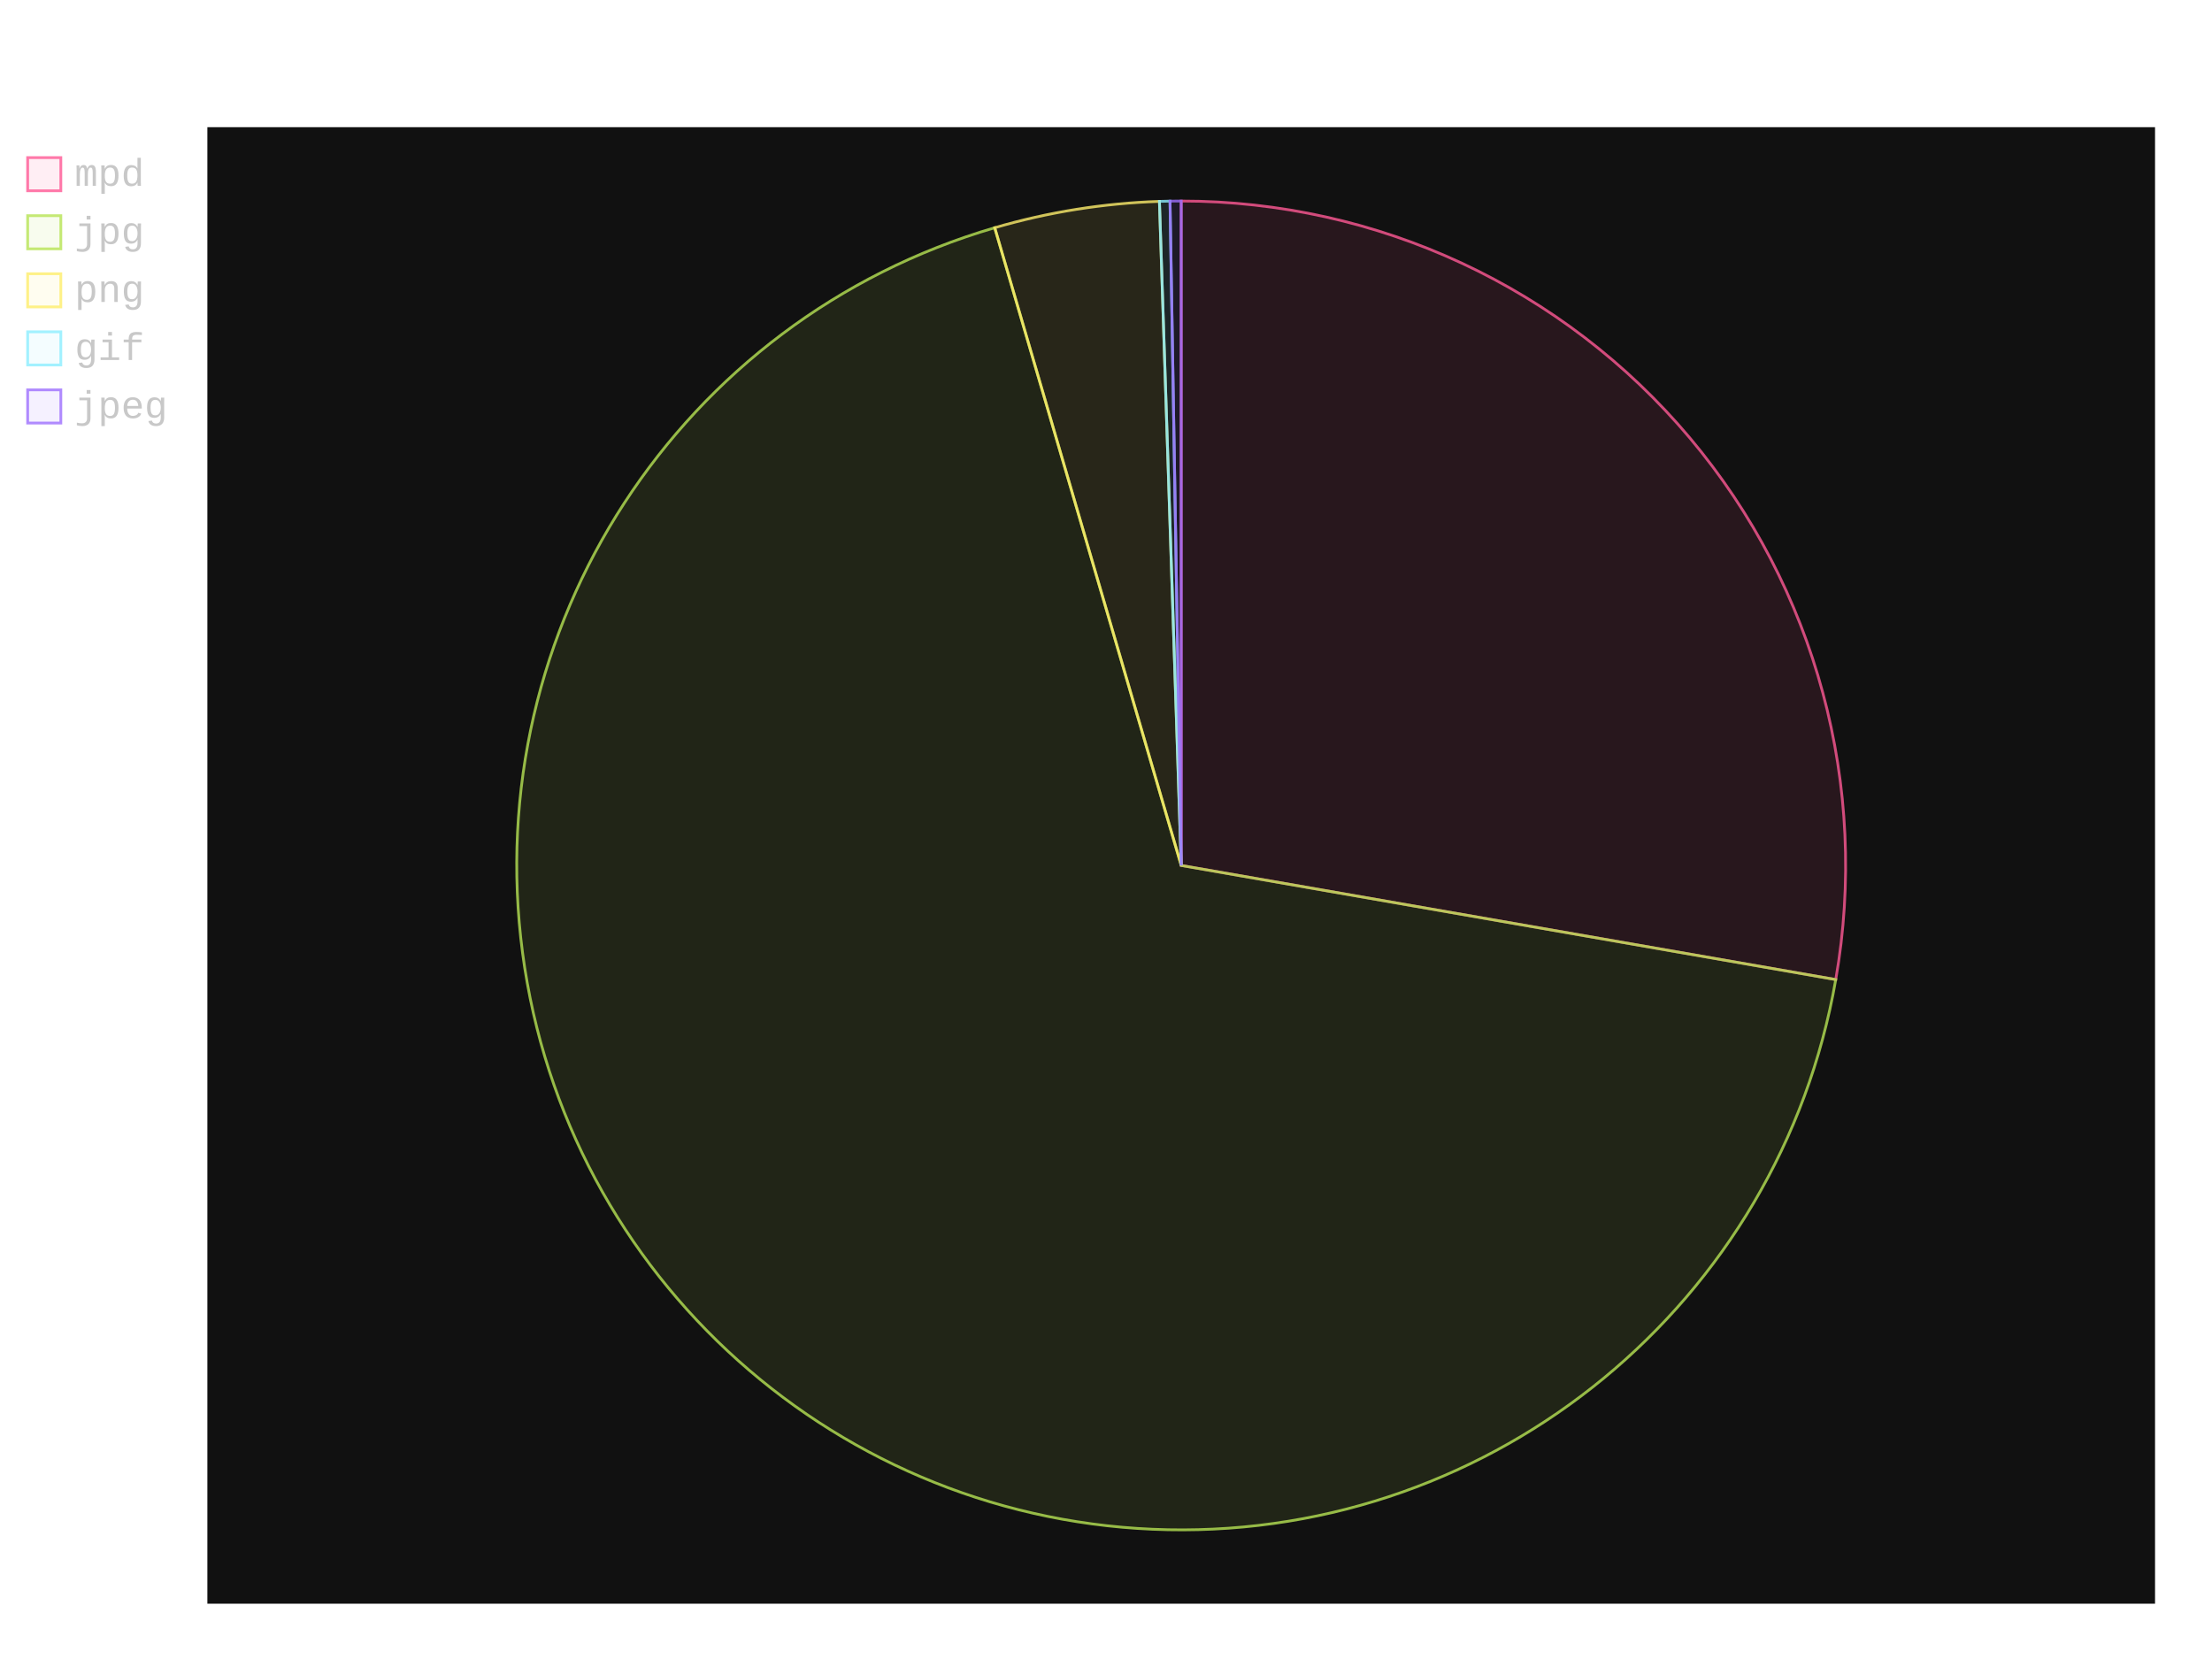
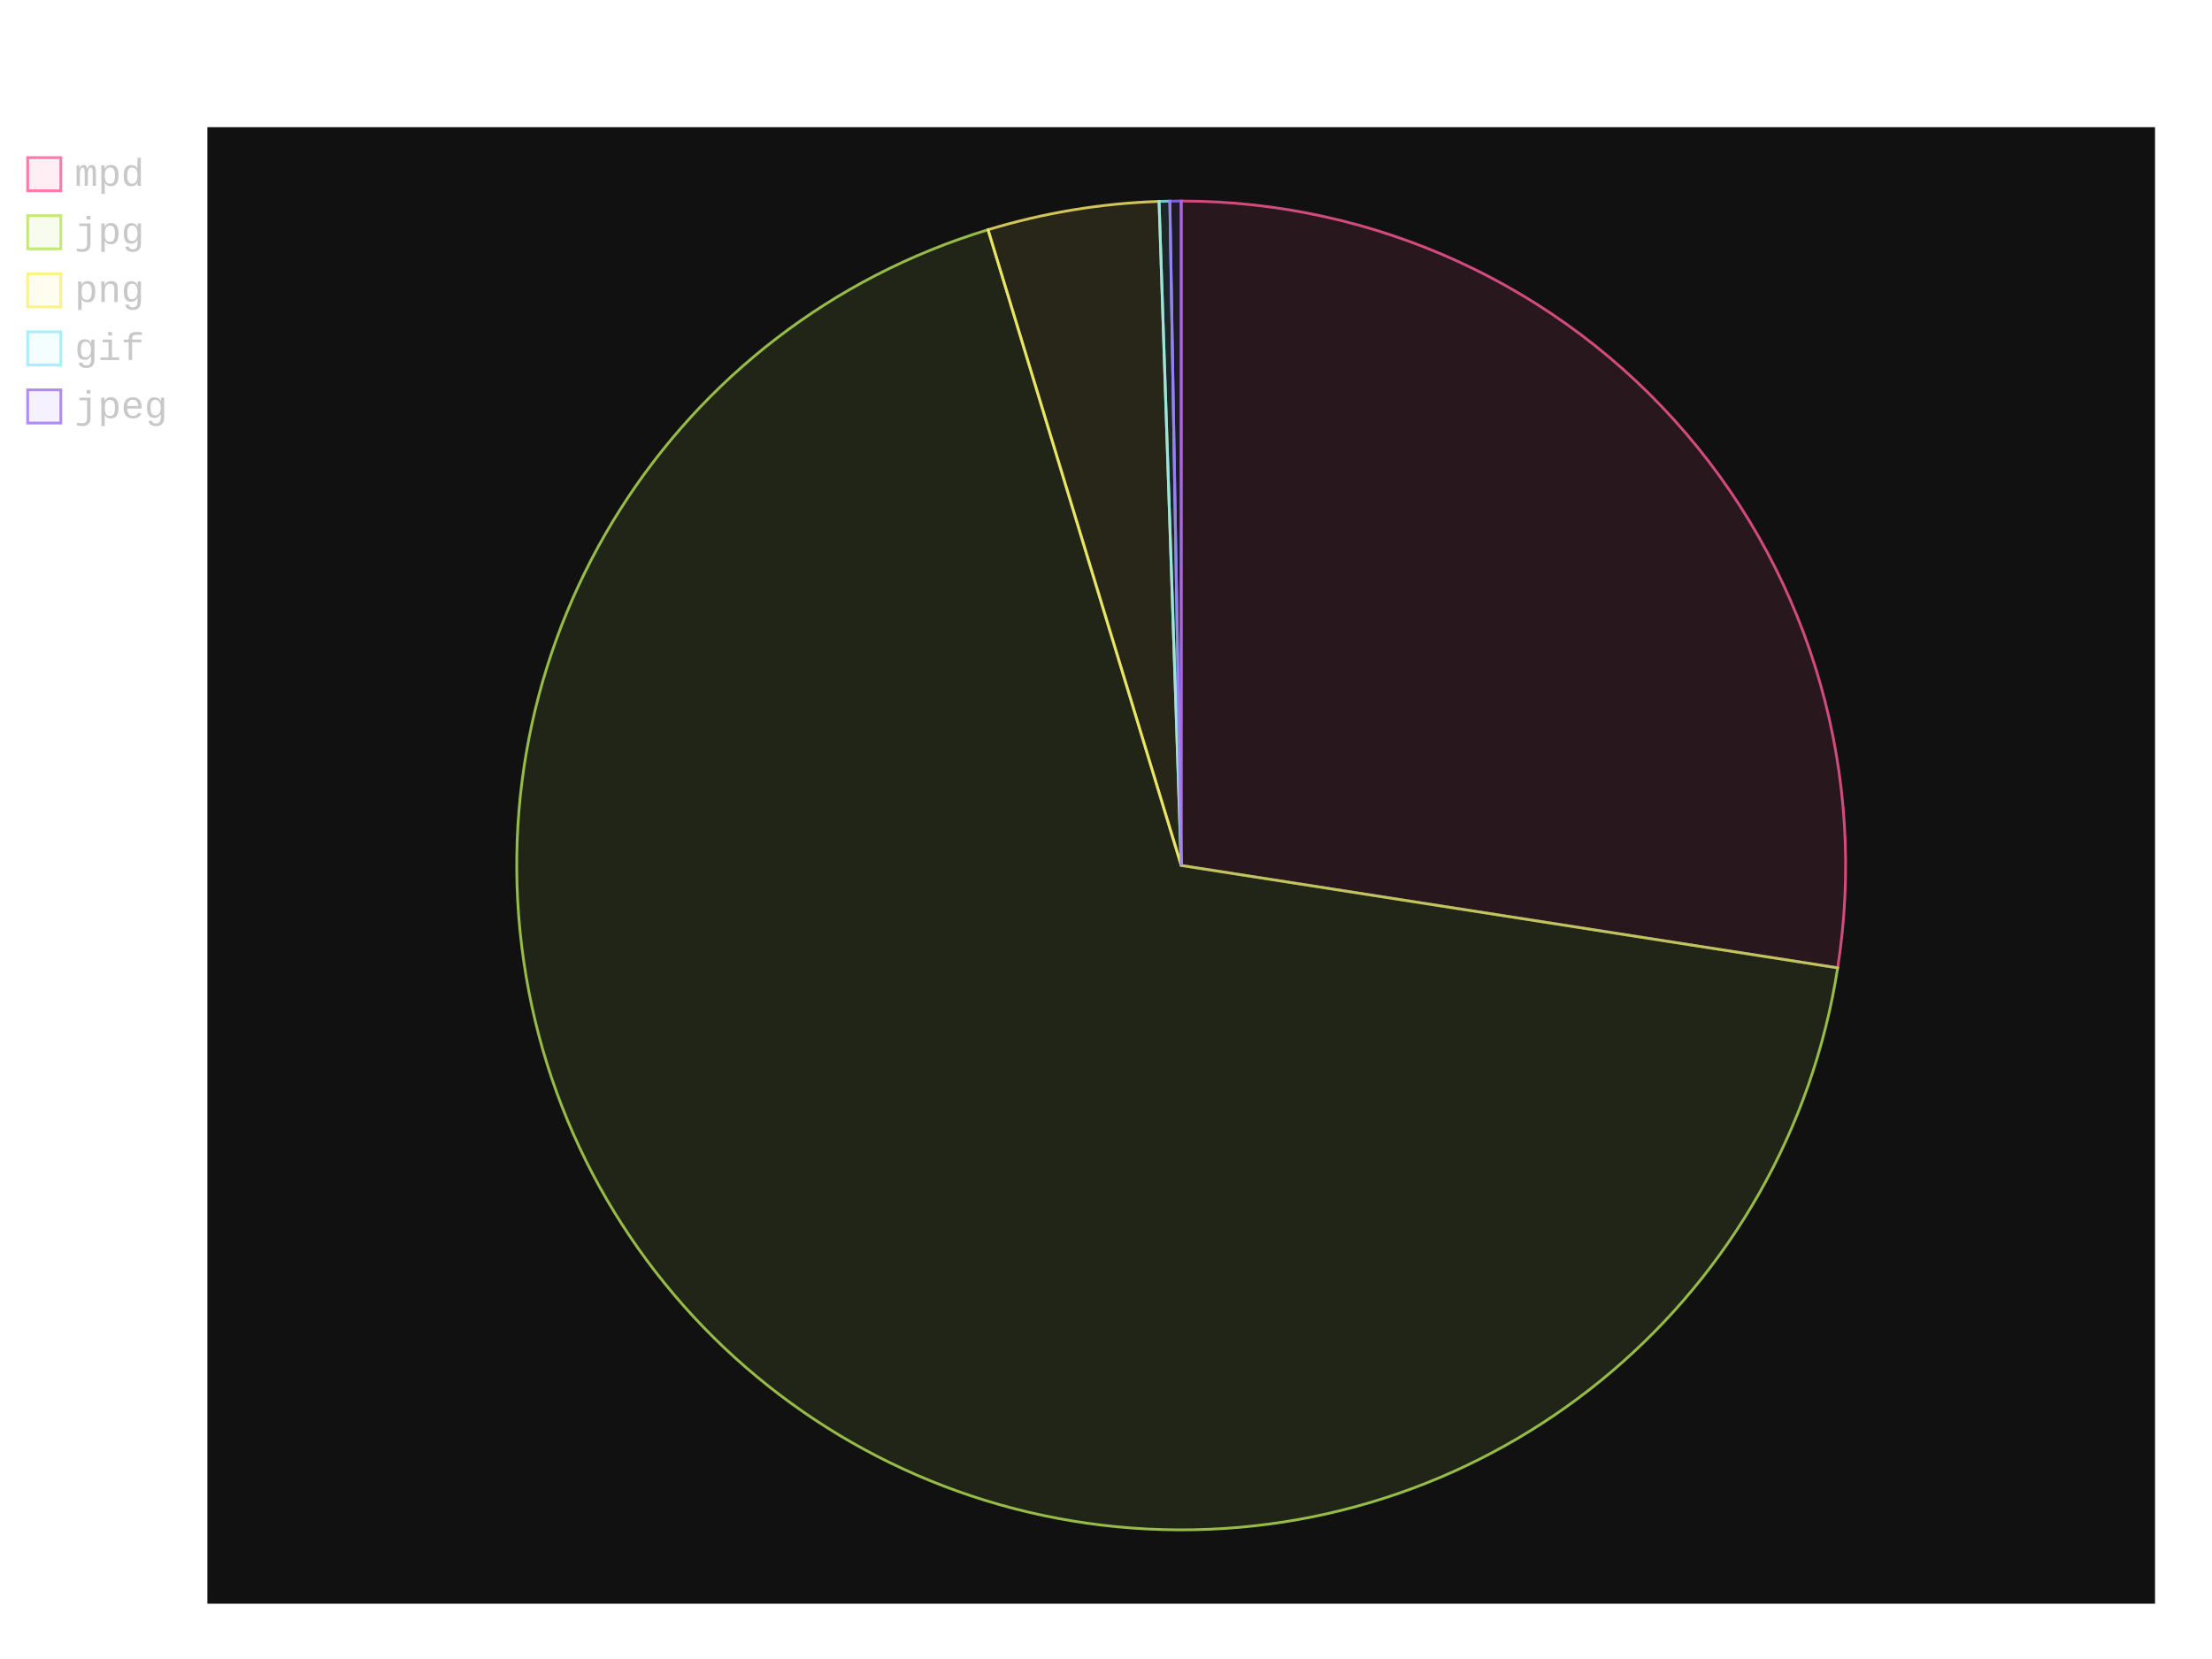
- <svg xmlns="http://www.w3.org/2000/svg" id="chart-f55357d9-793c-4dc6-a769-127d39ad2681" class="pygal-chart" viewBox="0 0 800 600">
+ <svg xmlns="http://www.w3.org/2000/svg" id="chart-aea0b255-f526-44dd-9e26-2255c3b7beea" class="pygal-chart" viewBox="0 0 800 600">
  <defs>
-     <style type="text/css">#chart-f55357d9-793c-4dc6-a769-127d39ad2681{-webkit-user-select:none;-webkit-font-smoothing:antialiased;font-family:Consolas,"Liberation Mono",Menlo,Courier,monospace}#chart-f55357d9-793c-4dc6-a769-127d39ad2681 .title{font-family:Consolas,"Liberation Mono",Menlo,Courier,monospace;font-size:16px}#chart-f55357d9-793c-4dc6-a769-127d39ad2681 .legends .legend text{font-family:Consolas,"Liberation Mono",Menlo,Courier,monospace;font-size:14px}#chart-f55357d9-793c-4dc6-a769-127d39ad2681 .axis text{font-family:Consolas,"Liberation Mono",Menlo,Courier,monospace;font-size:10px}#chart-f55357d9-793c-4dc6-a769-127d39ad2681 .axis text.major{font-family:Consolas,"Liberation Mono",Menlo,Courier,monospace;font-size:10px}#chart-f55357d9-793c-4dc6-a769-127d39ad2681 .text-overlay text.value{font-family:Consolas,"Liberation Mono",Menlo,Courier,monospace;font-size:16px}#chart-f55357d9-793c-4dc6-a769-127d39ad2681 .text-overlay text.label{font-family:Consolas,"Liberation Mono",Menlo,Courier,monospace;font-size:10px}#chart-f55357d9-793c-4dc6-a769-127d39ad2681 .tooltip{font-family:Consolas,"Liberation Mono",Menlo,Courier,monospace;font-size:14px}#chart-f55357d9-793c-4dc6-a769-127d39ad2681 text.no_data{font-family:Consolas,"Liberation Mono",Menlo,Courier,monospace;font-size:64px}
- #chart-f55357d9-793c-4dc6-a769-127d39ad2681{background-color:rgba(0,0,0,0)}#chart-f55357d9-793c-4dc6-a769-127d39ad2681 path,#chart-f55357d9-793c-4dc6-a769-127d39ad2681 line,#chart-f55357d9-793c-4dc6-a769-127d39ad2681 rect,#chart-f55357d9-793c-4dc6-a769-127d39ad2681 circle{-webkit-transition:0.3s ease-out;-moz-transition:0.3s ease-out;transition:0.3s ease-out}#chart-f55357d9-793c-4dc6-a769-127d39ad2681 .graph &gt; .background{fill:rgba(0,0,0,0)}#chart-f55357d9-793c-4dc6-a769-127d39ad2681 .plot &gt; .background{fill:#111}#chart-f55357d9-793c-4dc6-a769-127d39ad2681 .graph{fill:rgba(200,200,200,1)}#chart-f55357d9-793c-4dc6-a769-127d39ad2681 text.no_data{fill:rgba(255,255,255,1)}#chart-f55357d9-793c-4dc6-a769-127d39ad2681 .title{fill:rgba(255,255,255,1)}#chart-f55357d9-793c-4dc6-a769-127d39ad2681 .legends .legend text{fill:rgba(200,200,200,1)}#chart-f55357d9-793c-4dc6-a769-127d39ad2681 .legends .legend:hover text{fill:rgba(255,255,255,1)}#chart-f55357d9-793c-4dc6-a769-127d39ad2681 .axis .line{stroke:rgba(255,255,255,1)}#chart-f55357d9-793c-4dc6-a769-127d39ad2681 .axis .guide.line{stroke:#555}#chart-f55357d9-793c-4dc6-a769-127d39ad2681 .axis .major.line{stroke:rgba(200,200,200,1)}#chart-f55357d9-793c-4dc6-a769-127d39ad2681 .axis text.major{fill:rgba(255,255,255,1)}#chart-f55357d9-793c-4dc6-a769-127d39ad2681 .axis.y .guides:hover .guide.line,#chart-f55357d9-793c-4dc6-a769-127d39ad2681 .line-graph .axis.x .guides:hover .guide.line,#chart-f55357d9-793c-4dc6-a769-127d39ad2681 .stackedline-graph .axis.x .guides:hover .guide.line,#chart-f55357d9-793c-4dc6-a769-127d39ad2681 .xy-graph .axis.x .guides:hover .guide.line{stroke:rgba(255,255,255,1)}#chart-f55357d9-793c-4dc6-a769-127d39ad2681 .axis .guides:hover text{fill:rgba(255,255,255,1)}#chart-f55357d9-793c-4dc6-a769-127d39ad2681 .reactive{fill-opacity:.1;stroke-opacity:.8;stroke-width:1}#chart-f55357d9-793c-4dc6-a769-127d39ad2681 .ci{stroke:rgba(200,200,200,1)}#chart-f55357d9-793c-4dc6-a769-127d39ad2681 .reactive.active,#chart-f55357d9-793c-4dc6-a769-127d39ad2681 .active .reactive{fill-opacity:.75;stroke-opacity:.9;stroke-width:4}#chart-f55357d9-793c-4dc6-a769-127d39ad2681 .ci .reactive.active{stroke-width:1.5}#chart-f55357d9-793c-4dc6-a769-127d39ad2681 .series text{fill:rgba(255,255,255,1)}#chart-f55357d9-793c-4dc6-a769-127d39ad2681 .tooltip rect{fill:#111;stroke:rgba(255,255,255,1);-webkit-transition:opacity 0.3s ease-out;-moz-transition:opacity 0.3s ease-out;transition:opacity 0.3s ease-out}#chart-f55357d9-793c-4dc6-a769-127d39ad2681 .tooltip .label{fill:rgba(200,200,200,1)}#chart-f55357d9-793c-4dc6-a769-127d39ad2681 .tooltip .label{fill:rgba(200,200,200,1)}#chart-f55357d9-793c-4dc6-a769-127d39ad2681 .tooltip .legend{font-size:.8em;fill:#555}#chart-f55357d9-793c-4dc6-a769-127d39ad2681 .tooltip .x_label{font-size:.6em;fill:rgba(255,255,255,1)}#chart-f55357d9-793c-4dc6-a769-127d39ad2681 .tooltip .xlink{font-size:.5em;text-decoration:underline}#chart-f55357d9-793c-4dc6-a769-127d39ad2681 .tooltip .value{font-size:1.5em}#chart-f55357d9-793c-4dc6-a769-127d39ad2681 .bound{font-size:.5em}#chart-f55357d9-793c-4dc6-a769-127d39ad2681 .max-value{font-size:.75em;fill:#555}#chart-f55357d9-793c-4dc6-a769-127d39ad2681 .map-element{fill:#111;stroke:#555 !important}#chart-f55357d9-793c-4dc6-a769-127d39ad2681 .map-element .reactive{fill-opacity:inherit;stroke-opacity:inherit}#chart-f55357d9-793c-4dc6-a769-127d39ad2681 .color-0,#chart-f55357d9-793c-4dc6-a769-127d39ad2681 .color-0 a:visited{stroke:#ff5995;fill:#ff5995}#chart-f55357d9-793c-4dc6-a769-127d39ad2681 .color-1,#chart-f55357d9-793c-4dc6-a769-127d39ad2681 .color-1 a:visited{stroke:#b6e354;fill:#b6e354}#chart-f55357d9-793c-4dc6-a769-127d39ad2681 .color-2,#chart-f55357d9-793c-4dc6-a769-127d39ad2681 .color-2 a:visited{stroke:#feed6c;fill:#feed6c}#chart-f55357d9-793c-4dc6-a769-127d39ad2681 .color-3,#chart-f55357d9-793c-4dc6-a769-127d39ad2681 .color-3 a:visited{stroke:#8cedff;fill:#8cedff}#chart-f55357d9-793c-4dc6-a769-127d39ad2681 .color-4,#chart-f55357d9-793c-4dc6-a769-127d39ad2681 .color-4 a:visited{stroke:#9e6ffe;fill:#9e6ffe}#chart-f55357d9-793c-4dc6-a769-127d39ad2681 .text-overlay .color-0 text{fill:black}#chart-f55357d9-793c-4dc6-a769-127d39ad2681 .text-overlay .color-1 text{fill:black}#chart-f55357d9-793c-4dc6-a769-127d39ad2681 .text-overlay .color-2 text{fill:black}#chart-f55357d9-793c-4dc6-a769-127d39ad2681 .text-overlay .color-3 text{fill:black}#chart-f55357d9-793c-4dc6-a769-127d39ad2681 .text-overlay .color-4 text{fill:black}
- #chart-f55357d9-793c-4dc6-a769-127d39ad2681 text.no_data{text-anchor:middle}#chart-f55357d9-793c-4dc6-a769-127d39ad2681 .guide.line{fill:none}#chart-f55357d9-793c-4dc6-a769-127d39ad2681 .centered{text-anchor:middle}#chart-f55357d9-793c-4dc6-a769-127d39ad2681 .title{text-anchor:middle}#chart-f55357d9-793c-4dc6-a769-127d39ad2681 .legends .legend text{fill-opacity:1}#chart-f55357d9-793c-4dc6-a769-127d39ad2681 .axis.x text{text-anchor:middle}#chart-f55357d9-793c-4dc6-a769-127d39ad2681 .axis.x:not(.web) text[transform]{text-anchor:start}#chart-f55357d9-793c-4dc6-a769-127d39ad2681 .axis.x:not(.web) text[transform].backwards{text-anchor:end}#chart-f55357d9-793c-4dc6-a769-127d39ad2681 .axis.y text{text-anchor:end}#chart-f55357d9-793c-4dc6-a769-127d39ad2681 .axis.y text[transform].backwards{text-anchor:start}#chart-f55357d9-793c-4dc6-a769-127d39ad2681 .axis.y2 text{text-anchor:start}#chart-f55357d9-793c-4dc6-a769-127d39ad2681 .axis.y2 text[transform].backwards{text-anchor:end}#chart-f55357d9-793c-4dc6-a769-127d39ad2681 .axis .guide.line{stroke-dasharray:4,4;stroke:black}#chart-f55357d9-793c-4dc6-a769-127d39ad2681 .axis .major.guide.line{stroke-dasharray:6,6;stroke:black}#chart-f55357d9-793c-4dc6-a769-127d39ad2681 .horizontal .axis.y .guide.line,#chart-f55357d9-793c-4dc6-a769-127d39ad2681 .horizontal .axis.y2 .guide.line,#chart-f55357d9-793c-4dc6-a769-127d39ad2681 .vertical .axis.x .guide.line{opacity:0}#chart-f55357d9-793c-4dc6-a769-127d39ad2681 .horizontal .axis.always_show .guide.line,#chart-f55357d9-793c-4dc6-a769-127d39ad2681 .vertical .axis.always_show .guide.line{opacity:1 !important}#chart-f55357d9-793c-4dc6-a769-127d39ad2681 .axis.y .guides:hover .guide.line,#chart-f55357d9-793c-4dc6-a769-127d39ad2681 .axis.y2 .guides:hover .guide.line,#chart-f55357d9-793c-4dc6-a769-127d39ad2681 .axis.x .guides:hover .guide.line{opacity:1}#chart-f55357d9-793c-4dc6-a769-127d39ad2681 .axis .guides:hover text{opacity:1}#chart-f55357d9-793c-4dc6-a769-127d39ad2681 .nofill{fill:none}#chart-f55357d9-793c-4dc6-a769-127d39ad2681 .subtle-fill{fill-opacity:.2}#chart-f55357d9-793c-4dc6-a769-127d39ad2681 .dot{stroke-width:1px;fill-opacity:1;stroke-opacity:1}#chart-f55357d9-793c-4dc6-a769-127d39ad2681 .dot.active{stroke-width:5px}#chart-f55357d9-793c-4dc6-a769-127d39ad2681 .dot.negative{fill:transparent}#chart-f55357d9-793c-4dc6-a769-127d39ad2681 text,#chart-f55357d9-793c-4dc6-a769-127d39ad2681 tspan{stroke:none !important}#chart-f55357d9-793c-4dc6-a769-127d39ad2681 .series text.active{opacity:1}#chart-f55357d9-793c-4dc6-a769-127d39ad2681 .tooltip rect{fill-opacity:.95;stroke-width:.5}#chart-f55357d9-793c-4dc6-a769-127d39ad2681 .tooltip text{fill-opacity:1}#chart-f55357d9-793c-4dc6-a769-127d39ad2681 .showable{visibility:hidden}#chart-f55357d9-793c-4dc6-a769-127d39ad2681 .showable.shown{visibility:visible}#chart-f55357d9-793c-4dc6-a769-127d39ad2681 .gauge-background{fill:rgba(229,229,229,1);stroke:none}#chart-f55357d9-793c-4dc6-a769-127d39ad2681 .bg-lines{stroke:rgba(0,0,0,0);stroke-width:2px}</style>
+     <style type="text/css">#chart-aea0b255-f526-44dd-9e26-2255c3b7beea{-webkit-user-select:none;-webkit-font-smoothing:antialiased;font-family:Consolas,"Liberation Mono",Menlo,Courier,monospace}#chart-aea0b255-f526-44dd-9e26-2255c3b7beea .title{font-family:Consolas,"Liberation Mono",Menlo,Courier,monospace;font-size:16px}#chart-aea0b255-f526-44dd-9e26-2255c3b7beea .legends .legend text{font-family:Consolas,"Liberation Mono",Menlo,Courier,monospace;font-size:14px}#chart-aea0b255-f526-44dd-9e26-2255c3b7beea .axis text{font-family:Consolas,"Liberation Mono",Menlo,Courier,monospace;font-size:10px}#chart-aea0b255-f526-44dd-9e26-2255c3b7beea .axis text.major{font-family:Consolas,"Liberation Mono",Menlo,Courier,monospace;font-size:10px}#chart-aea0b255-f526-44dd-9e26-2255c3b7beea .text-overlay text.value{font-family:Consolas,"Liberation Mono",Menlo,Courier,monospace;font-size:16px}#chart-aea0b255-f526-44dd-9e26-2255c3b7beea .text-overlay text.label{font-family:Consolas,"Liberation Mono",Menlo,Courier,monospace;font-size:10px}#chart-aea0b255-f526-44dd-9e26-2255c3b7beea .tooltip{font-family:Consolas,"Liberation Mono",Menlo,Courier,monospace;font-size:14px}#chart-aea0b255-f526-44dd-9e26-2255c3b7beea text.no_data{font-family:Consolas,"Liberation Mono",Menlo,Courier,monospace;font-size:64px}
+ #chart-aea0b255-f526-44dd-9e26-2255c3b7beea{background-color:rgba(0,0,0,0)}#chart-aea0b255-f526-44dd-9e26-2255c3b7beea path,#chart-aea0b255-f526-44dd-9e26-2255c3b7beea line,#chart-aea0b255-f526-44dd-9e26-2255c3b7beea rect,#chart-aea0b255-f526-44dd-9e26-2255c3b7beea circle{-webkit-transition:0.3s ease-out;-moz-transition:0.3s ease-out;transition:0.3s ease-out}#chart-aea0b255-f526-44dd-9e26-2255c3b7beea .graph &gt; .background{fill:rgba(0,0,0,0)}#chart-aea0b255-f526-44dd-9e26-2255c3b7beea .plot &gt; .background{fill:#111}#chart-aea0b255-f526-44dd-9e26-2255c3b7beea .graph{fill:rgba(200,200,200,1)}#chart-aea0b255-f526-44dd-9e26-2255c3b7beea text.no_data{fill:rgba(255,255,255,1)}#chart-aea0b255-f526-44dd-9e26-2255c3b7beea .title{fill:rgba(255,255,255,1)}#chart-aea0b255-f526-44dd-9e26-2255c3b7beea .legends .legend text{fill:rgba(200,200,200,1)}#chart-aea0b255-f526-44dd-9e26-2255c3b7beea .legends .legend:hover text{fill:rgba(255,255,255,1)}#chart-aea0b255-f526-44dd-9e26-2255c3b7beea .axis .line{stroke:rgba(255,255,255,1)}#chart-aea0b255-f526-44dd-9e26-2255c3b7beea .axis .guide.line{stroke:#555}#chart-aea0b255-f526-44dd-9e26-2255c3b7beea .axis .major.line{stroke:rgba(200,200,200,1)}#chart-aea0b255-f526-44dd-9e26-2255c3b7beea .axis text.major{fill:rgba(255,255,255,1)}#chart-aea0b255-f526-44dd-9e26-2255c3b7beea .axis.y .guides:hover .guide.line,#chart-aea0b255-f526-44dd-9e26-2255c3b7beea .line-graph .axis.x .guides:hover .guide.line,#chart-aea0b255-f526-44dd-9e26-2255c3b7beea .stackedline-graph .axis.x .guides:hover .guide.line,#chart-aea0b255-f526-44dd-9e26-2255c3b7beea .xy-graph .axis.x .guides:hover .guide.line{stroke:rgba(255,255,255,1)}#chart-aea0b255-f526-44dd-9e26-2255c3b7beea .axis .guides:hover text{fill:rgba(255,255,255,1)}#chart-aea0b255-f526-44dd-9e26-2255c3b7beea .reactive{fill-opacity:.1;stroke-opacity:.8;stroke-width:1}#chart-aea0b255-f526-44dd-9e26-2255c3b7beea .ci{stroke:rgba(200,200,200,1)}#chart-aea0b255-f526-44dd-9e26-2255c3b7beea .reactive.active,#chart-aea0b255-f526-44dd-9e26-2255c3b7beea .active .reactive{fill-opacity:.75;stroke-opacity:.9;stroke-width:4}#chart-aea0b255-f526-44dd-9e26-2255c3b7beea .ci .reactive.active{stroke-width:1.5}#chart-aea0b255-f526-44dd-9e26-2255c3b7beea .series text{fill:rgba(255,255,255,1)}#chart-aea0b255-f526-44dd-9e26-2255c3b7beea .tooltip rect{fill:#111;stroke:rgba(255,255,255,1);-webkit-transition:opacity 0.3s ease-out;-moz-transition:opacity 0.3s ease-out;transition:opacity 0.3s ease-out}#chart-aea0b255-f526-44dd-9e26-2255c3b7beea .tooltip .label{fill:rgba(200,200,200,1)}#chart-aea0b255-f526-44dd-9e26-2255c3b7beea .tooltip .label{fill:rgba(200,200,200,1)}#chart-aea0b255-f526-44dd-9e26-2255c3b7beea .tooltip .legend{font-size:.8em;fill:#555}#chart-aea0b255-f526-44dd-9e26-2255c3b7beea .tooltip .x_label{font-size:.6em;fill:rgba(255,255,255,1)}#chart-aea0b255-f526-44dd-9e26-2255c3b7beea .tooltip .xlink{font-size:.5em;text-decoration:underline}#chart-aea0b255-f526-44dd-9e26-2255c3b7beea .tooltip .value{font-size:1.5em}#chart-aea0b255-f526-44dd-9e26-2255c3b7beea .bound{font-size:.5em}#chart-aea0b255-f526-44dd-9e26-2255c3b7beea .max-value{font-size:.75em;fill:#555}#chart-aea0b255-f526-44dd-9e26-2255c3b7beea .map-element{fill:#111;stroke:#555 !important}#chart-aea0b255-f526-44dd-9e26-2255c3b7beea .map-element .reactive{fill-opacity:inherit;stroke-opacity:inherit}#chart-aea0b255-f526-44dd-9e26-2255c3b7beea .color-0,#chart-aea0b255-f526-44dd-9e26-2255c3b7beea .color-0 a:visited{stroke:#ff5995;fill:#ff5995}#chart-aea0b255-f526-44dd-9e26-2255c3b7beea .color-1,#chart-aea0b255-f526-44dd-9e26-2255c3b7beea .color-1 a:visited{stroke:#b6e354;fill:#b6e354}#chart-aea0b255-f526-44dd-9e26-2255c3b7beea .color-2,#chart-aea0b255-f526-44dd-9e26-2255c3b7beea .color-2 a:visited{stroke:#feed6c;fill:#feed6c}#chart-aea0b255-f526-44dd-9e26-2255c3b7beea .color-3,#chart-aea0b255-f526-44dd-9e26-2255c3b7beea .color-3 a:visited{stroke:#8cedff;fill:#8cedff}#chart-aea0b255-f526-44dd-9e26-2255c3b7beea .color-4,#chart-aea0b255-f526-44dd-9e26-2255c3b7beea .color-4 a:visited{stroke:#9e6ffe;fill:#9e6ffe}#chart-aea0b255-f526-44dd-9e26-2255c3b7beea .text-overlay .color-0 text{fill:black}#chart-aea0b255-f526-44dd-9e26-2255c3b7beea .text-overlay .color-1 text{fill:black}#chart-aea0b255-f526-44dd-9e26-2255c3b7beea .text-overlay .color-2 text{fill:black}#chart-aea0b255-f526-44dd-9e26-2255c3b7beea .text-overlay .color-3 text{fill:black}#chart-aea0b255-f526-44dd-9e26-2255c3b7beea .text-overlay .color-4 text{fill:black}
+ #chart-aea0b255-f526-44dd-9e26-2255c3b7beea text.no_data{text-anchor:middle}#chart-aea0b255-f526-44dd-9e26-2255c3b7beea .guide.line{fill:none}#chart-aea0b255-f526-44dd-9e26-2255c3b7beea .centered{text-anchor:middle}#chart-aea0b255-f526-44dd-9e26-2255c3b7beea .title{text-anchor:middle}#chart-aea0b255-f526-44dd-9e26-2255c3b7beea .legends .legend text{fill-opacity:1}#chart-aea0b255-f526-44dd-9e26-2255c3b7beea .axis.x text{text-anchor:middle}#chart-aea0b255-f526-44dd-9e26-2255c3b7beea .axis.x:not(.web) text[transform]{text-anchor:start}#chart-aea0b255-f526-44dd-9e26-2255c3b7beea .axis.x:not(.web) text[transform].backwards{text-anchor:end}#chart-aea0b255-f526-44dd-9e26-2255c3b7beea .axis.y text{text-anchor:end}#chart-aea0b255-f526-44dd-9e26-2255c3b7beea .axis.y text[transform].backwards{text-anchor:start}#chart-aea0b255-f526-44dd-9e26-2255c3b7beea .axis.y2 text{text-anchor:start}#chart-aea0b255-f526-44dd-9e26-2255c3b7beea .axis.y2 text[transform].backwards{text-anchor:end}#chart-aea0b255-f526-44dd-9e26-2255c3b7beea .axis .guide.line{stroke-dasharray:4,4;stroke:black}#chart-aea0b255-f526-44dd-9e26-2255c3b7beea .axis .major.guide.line{stroke-dasharray:6,6;stroke:black}#chart-aea0b255-f526-44dd-9e26-2255c3b7beea .horizontal .axis.y .guide.line,#chart-aea0b255-f526-44dd-9e26-2255c3b7beea .horizontal .axis.y2 .guide.line,#chart-aea0b255-f526-44dd-9e26-2255c3b7beea .vertical .axis.x .guide.line{opacity:0}#chart-aea0b255-f526-44dd-9e26-2255c3b7beea .horizontal .axis.always_show .guide.line,#chart-aea0b255-f526-44dd-9e26-2255c3b7beea .vertical .axis.always_show .guide.line{opacity:1 !important}#chart-aea0b255-f526-44dd-9e26-2255c3b7beea .axis.y .guides:hover .guide.line,#chart-aea0b255-f526-44dd-9e26-2255c3b7beea .axis.y2 .guides:hover .guide.line,#chart-aea0b255-f526-44dd-9e26-2255c3b7beea .axis.x .guides:hover .guide.line{opacity:1}#chart-aea0b255-f526-44dd-9e26-2255c3b7beea .axis .guides:hover text{opacity:1}#chart-aea0b255-f526-44dd-9e26-2255c3b7beea .nofill{fill:none}#chart-aea0b255-f526-44dd-9e26-2255c3b7beea .subtle-fill{fill-opacity:.2}#chart-aea0b255-f526-44dd-9e26-2255c3b7beea .dot{stroke-width:1px;fill-opacity:1;stroke-opacity:1}#chart-aea0b255-f526-44dd-9e26-2255c3b7beea .dot.active{stroke-width:5px}#chart-aea0b255-f526-44dd-9e26-2255c3b7beea .dot.negative{fill:transparent}#chart-aea0b255-f526-44dd-9e26-2255c3b7beea text,#chart-aea0b255-f526-44dd-9e26-2255c3b7beea tspan{stroke:none !important}#chart-aea0b255-f526-44dd-9e26-2255c3b7beea .series text.active{opacity:1}#chart-aea0b255-f526-44dd-9e26-2255c3b7beea .tooltip rect{fill-opacity:.95;stroke-width:.5}#chart-aea0b255-f526-44dd-9e26-2255c3b7beea .tooltip text{fill-opacity:1}#chart-aea0b255-f526-44dd-9e26-2255c3b7beea .showable{visibility:hidden}#chart-aea0b255-f526-44dd-9e26-2255c3b7beea .showable.shown{visibility:visible}#chart-aea0b255-f526-44dd-9e26-2255c3b7beea .gauge-background{fill:rgba(229,229,229,1);stroke:none}#chart-aea0b255-f526-44dd-9e26-2255c3b7beea .bg-lines{stroke:rgba(0,0,0,0);stroke-width:2px}</style>
  </defs>
  <g class="graph pie-graph vertical">
    <rect x="0" y="0" width="800" height="600" class="background" />
    <g transform="translate(75, 46)" class="plot">
      <rect x="0" y="0" width="704.4" height="534" class="background" />
      <g class="series serie-0 color-0">
        <g class="slices">
          <g class="slice">
-             <path d="M352.2 26.7 A240.3 240.3 0 0 1 588.929 308.273 L352.2 267 A0 0 0 0 0 352.2 267 z" class="slice reactive tooltip-trigger" />
+             <path d="M352.2 26.7 A240.3 240.3 0 0 1 589.628 304.043 L352.2 267 A0 0 0 0 0 352.2 267 z" class="slice reactive tooltip-trigger" />
          </g>
        </g>
      </g>
      <g class="series serie-1 color-1">
        <g class="slices">
          <g class="slice">
-             <path d="M588.929 308.273 A240.3 240.3 0 1 1 284.751 36.36 L352.2 267 A0 0 0 1 0 352.2 267 z" class="slice reactive tooltip-trigger" />
+             <path d="M589.628 304.043 A240.3 240.3 0 1 1 282.334 37.081 L352.2 267 A0 0 0 1 0 352.2 267 z" class="slice reactive tooltip-trigger" />
          </g>
        </g>
      </g>
      <g class="series serie-2 color-2">
        <g class="slices">
          <g class="slice">
-             <path d="M284.751 36.36 A240.3 240.3 0 0 1 344.321 26.829 L352.2 267 A0 0 0 0 0 352.2 267 z" class="slice reactive tooltip-trigger" />
+             <path d="M282.334 37.081 A240.3 240.3 0 0 1 344.188 26.834 L352.2 267 A0 0 0 0 0 352.2 267 z" class="slice reactive tooltip-trigger" />
          </g>
        </g>
      </g>
      <g class="series serie-3 color-3">
        <g class="slices">
          <g class="slice">
-             <path d="M344.321 26.829 A240.3 240.3 0 0 1 348.153 26.734 L352.2 267 A0 0 0 0 0 352.2 267 z" class="slice reactive tooltip-trigger" />
+             <path d="M344.188 26.834 A240.3 240.3 0 0 1 348.091 26.735 L352.2 267 A0 0 0 0 0 352.2 267 z" class="slice reactive tooltip-trigger" />
          </g>
        </g>
      </g>
      <g class="series serie-4 color-4">
        <g class="slices">
          <g class="slice">
-             <path d="M348.153 26.734 A240.3 240.3 0 0 1 352.2 26.7 L352.2 267 A0 0 0 0 0 352.2 267 z" class="slice reactive tooltip-trigger" />
+             <path d="M348.091 26.735 A240.3 240.3 0 0 1 352.2 26.7 L352.2 267 A0 0 0 0 0 352.2 267 z" class="slice reactive tooltip-trigger" />
          </g>
        </g>
      </g>
    </g>
    <g class="titles">
      <text x="400.0" y="26" class="title plot_title">Distribution of extensions</text>
    </g>
    <g transform="translate(75, 46)" class="plot overlay">
      <g class="series serie-0 color-0" />
      <g class="series serie-1 color-1" />
      <g class="series serie-2 color-2" />
      <g class="series serie-3 color-3" />
      <g class="series serie-4 color-4" />
    </g>
    <g transform="translate(75, 46)" class="plot text-overlay">
      <g class="series serie-0 color-0" />
      <g class="series serie-1 color-1" />
      <g class="series serie-2 color-2" />
      <g class="series serie-3 color-3" />
      <g class="series serie-4 color-4" />
    </g>
    <g transform="translate(75, 46)" class="plot tooltip-overlay">
      <g transform="translate(0 0)" style="opacity: 0" class="tooltip">
        <rect rx="0" ry="0" width="0" height="0" class="tooltip-box" />
        <g class="text" />
      </g>
    </g>
    <g transform="translate(10, 56)" class="legends">
      <g id="activate-serie-0" class="legend reactive activate-serie">
        <rect x="0.0" y="1.0" width="12" height="12" class="color-0 reactive" />
        <text x="17.0" y="11.2">mpd</text>
      </g>
      <g id="activate-serie-1" class="legend reactive activate-serie">
        <rect x="0.0" y="22.0" width="12" height="12" class="color-1 reactive" />
        <text x="17.0" y="32.2">jpg</text>
      </g>
      <g id="activate-serie-2" class="legend reactive activate-serie">
        <rect x="0.0" y="43.0" width="12" height="12" class="color-2 reactive" />
        <text x="17.0" y="53.2">png</text>
      </g>
      <g id="activate-serie-3" class="legend reactive activate-serie">
        <rect x="0.0" y="64.0" width="12" height="12" class="color-3 reactive" />
        <text x="17.0" y="74.2">gif</text>
      </g>
      <g id="activate-serie-4" class="legend reactive activate-serie">
        <rect x="0.0" y="85.0" width="12" height="12" class="color-4 reactive" />
        <text x="17.0" y="95.2">jpeg</text>
      </g>
    </g>
    <g transform="translate(790, 56)" class="legends" />
  </g>
</svg>
